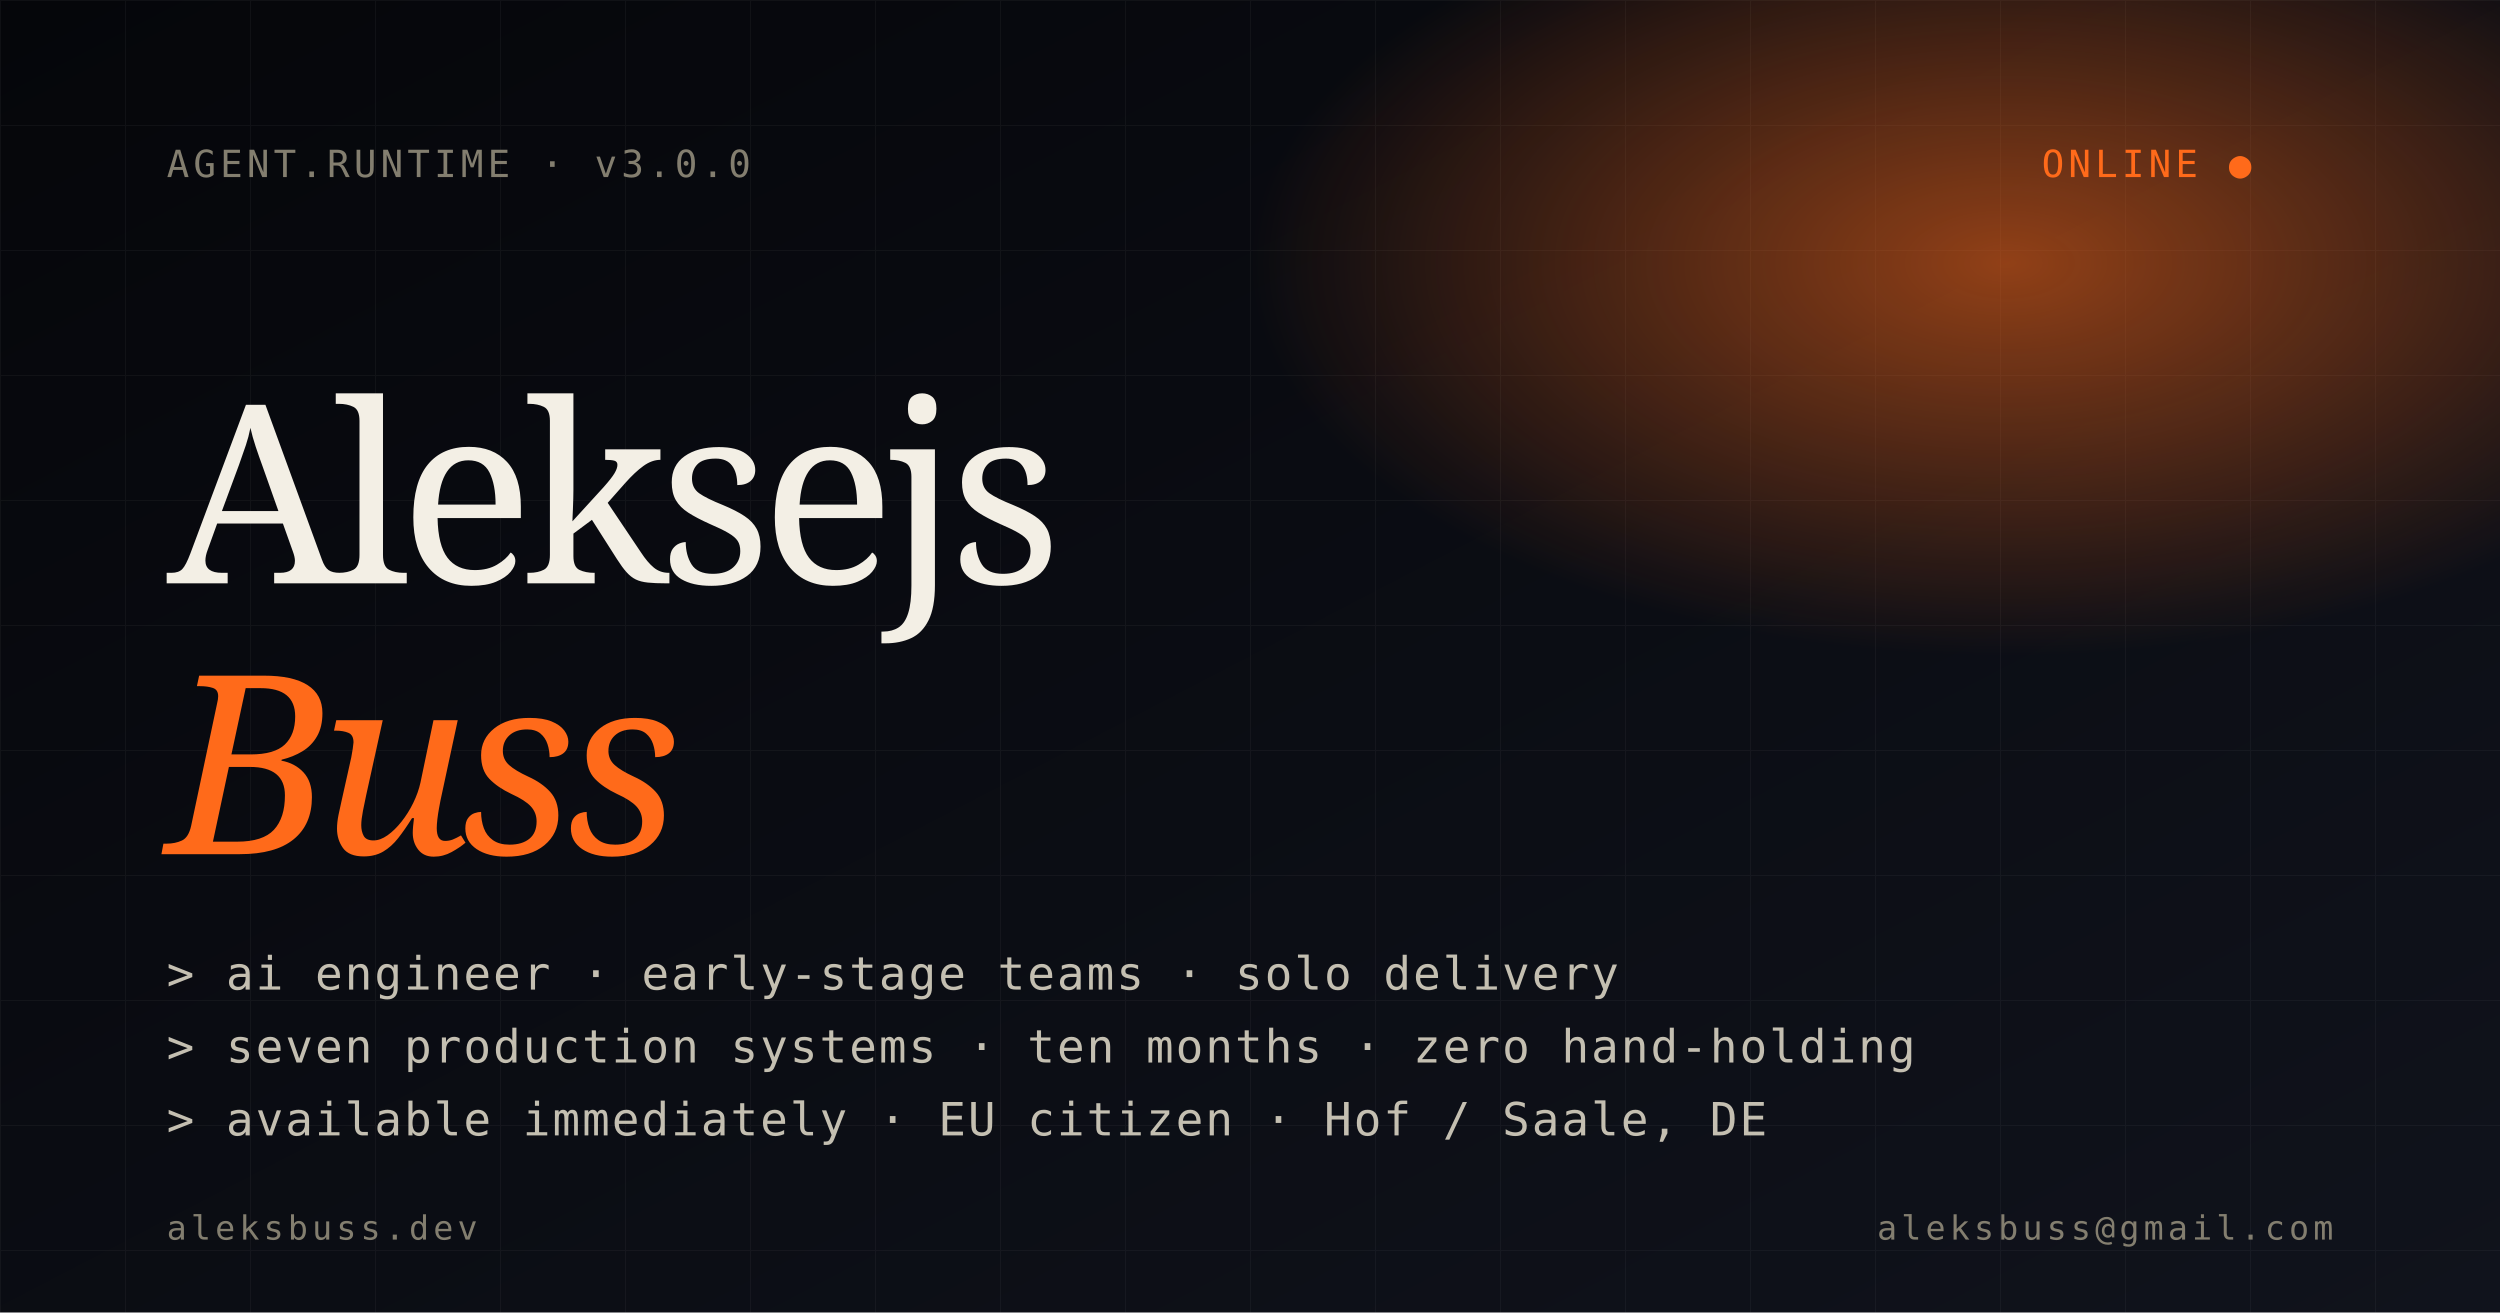
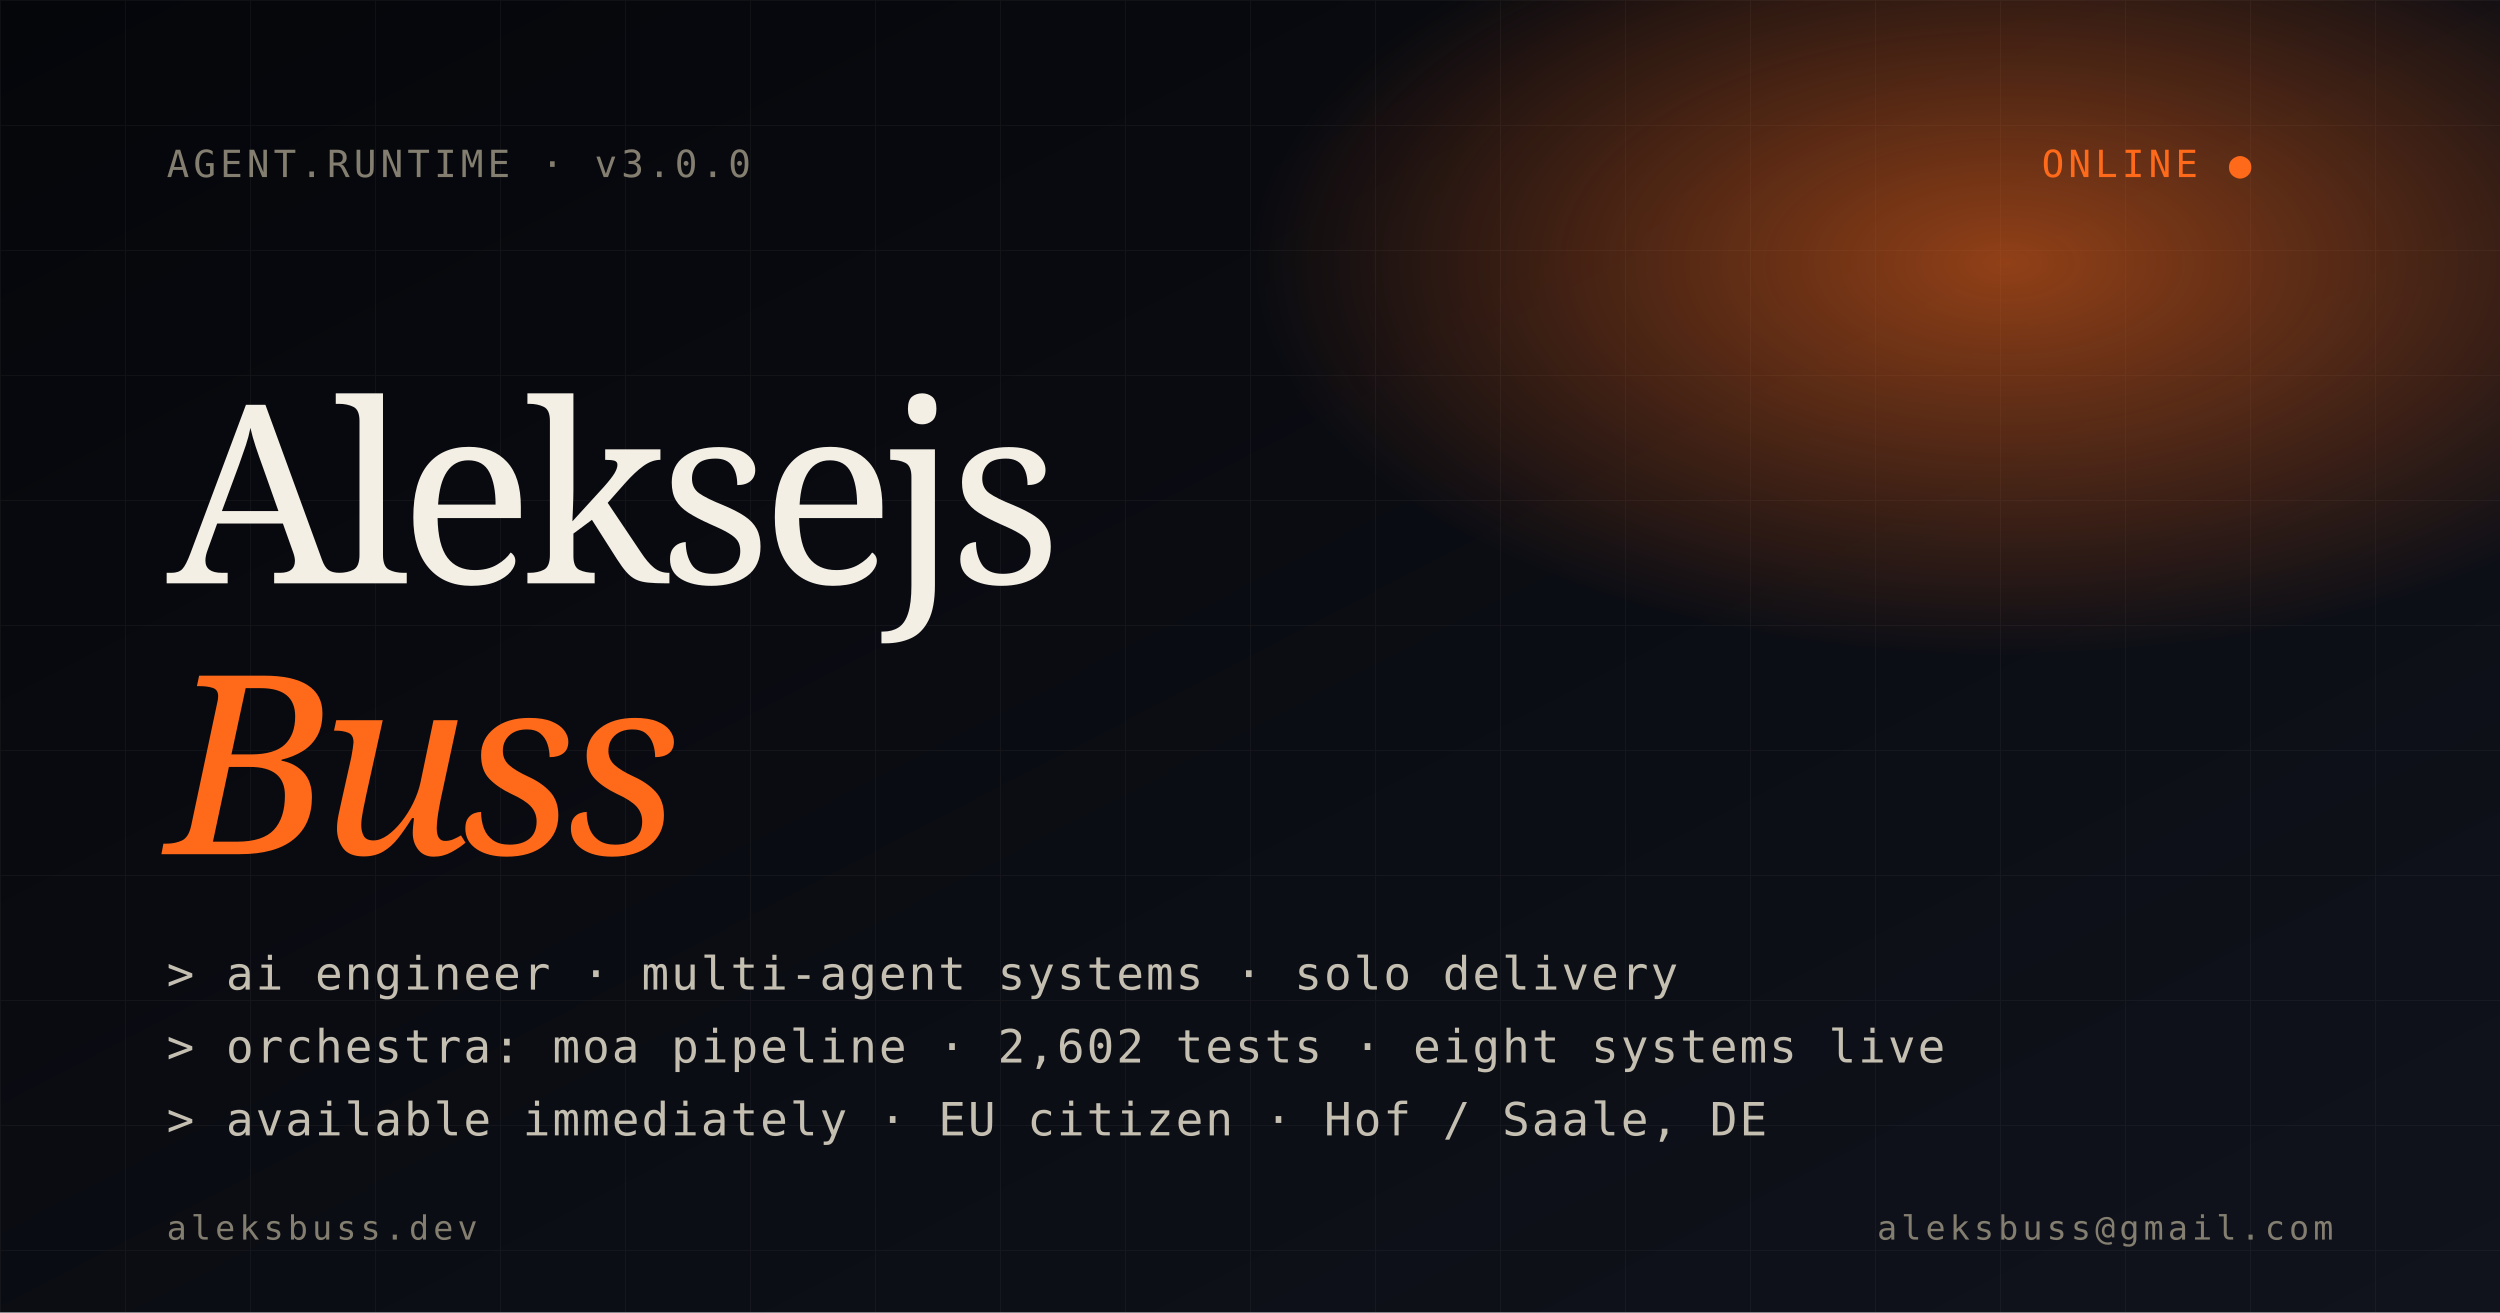
<svg xmlns="http://www.w3.org/2000/svg" viewBox="0 0 1200 630" width="1200" height="630">
  <defs>
    <linearGradient id="bg" x1="0" y1="0" x2="1" y2="1">
      <stop offset="0%" stop-color="#05060a" />
      <stop offset="100%" stop-color="#10131c" />
    </linearGradient>
    <radialGradient id="glow" cx="80%" cy="20%">
      <stop offset="0%" stop-color="#ff6a1a" stop-opacity="0.55" />
      <stop offset="60%" stop-color="#ff6a1a" stop-opacity="0" />
    </radialGradient>
    <pattern id="grid" width="60" height="60" patternUnits="userSpaceOnUse">
      <path d="M 60 0 L 0 0 0 60" fill="none" stroke="rgba(255,255,255,0.04)" stroke-width="1" />
    </pattern>
  </defs>
  <rect width="1200" height="630" fill="url(#bg)" />
  <rect width="1200" height="630" fill="url(#grid)" />
  <rect width="1200" height="630" fill="url(#glow)" />
  <g font-family="'JetBrains Mono', monospace" fill="#837e6f" font-size="18" letter-spacing="2">
    <text x="80" y="85">AGENT.RUNTIME · v3.0.0</text>
    <text x="980" y="85" fill="#ff6a1a">ONLINE ●</text>
  </g>
  <g font-family="'Fraunces', serif" fill="#f3efe5">
    <text x="80" y="280" font-size="120" font-weight="300" letter-spacing="-5">Aleksejs</text>
    <text x="80" y="410" font-size="120" font-weight="300" font-style="italic" fill="#ff6a1a" letter-spacing="-5">Buss</text>
  </g>
  <g font-family="'JetBrains Mono', monospace" fill="#c4bfb1" font-size="22" letter-spacing="1">
-     <text x="80" y="475">&gt; ai engineer · early-stage teams · solo delivery</text>
-     <text x="80" y="510">&gt; seven production systems · ten months · zero hand-holding</text>
+     <text x="80" y="475">&gt; ai engineer · multi-agent systems · solo delivery</text>
+     <text x="80" y="510">&gt; orchestra: moa pipeline · 2,602 tests · eight systems live</text>
    <text x="80" y="545">&gt; available immediately · EU citizen · Hof / Saale, DE</text>
  </g>
  <g font-family="'JetBrains Mono', monospace" fill="#837e6f" font-size="16" letter-spacing="2">
    <text x="80" y="595">aleksbuss.dev</text>
    <text x="1120" y="595" text-anchor="end">aleksbuss@gmail.com</text>
  </g>
</svg>
